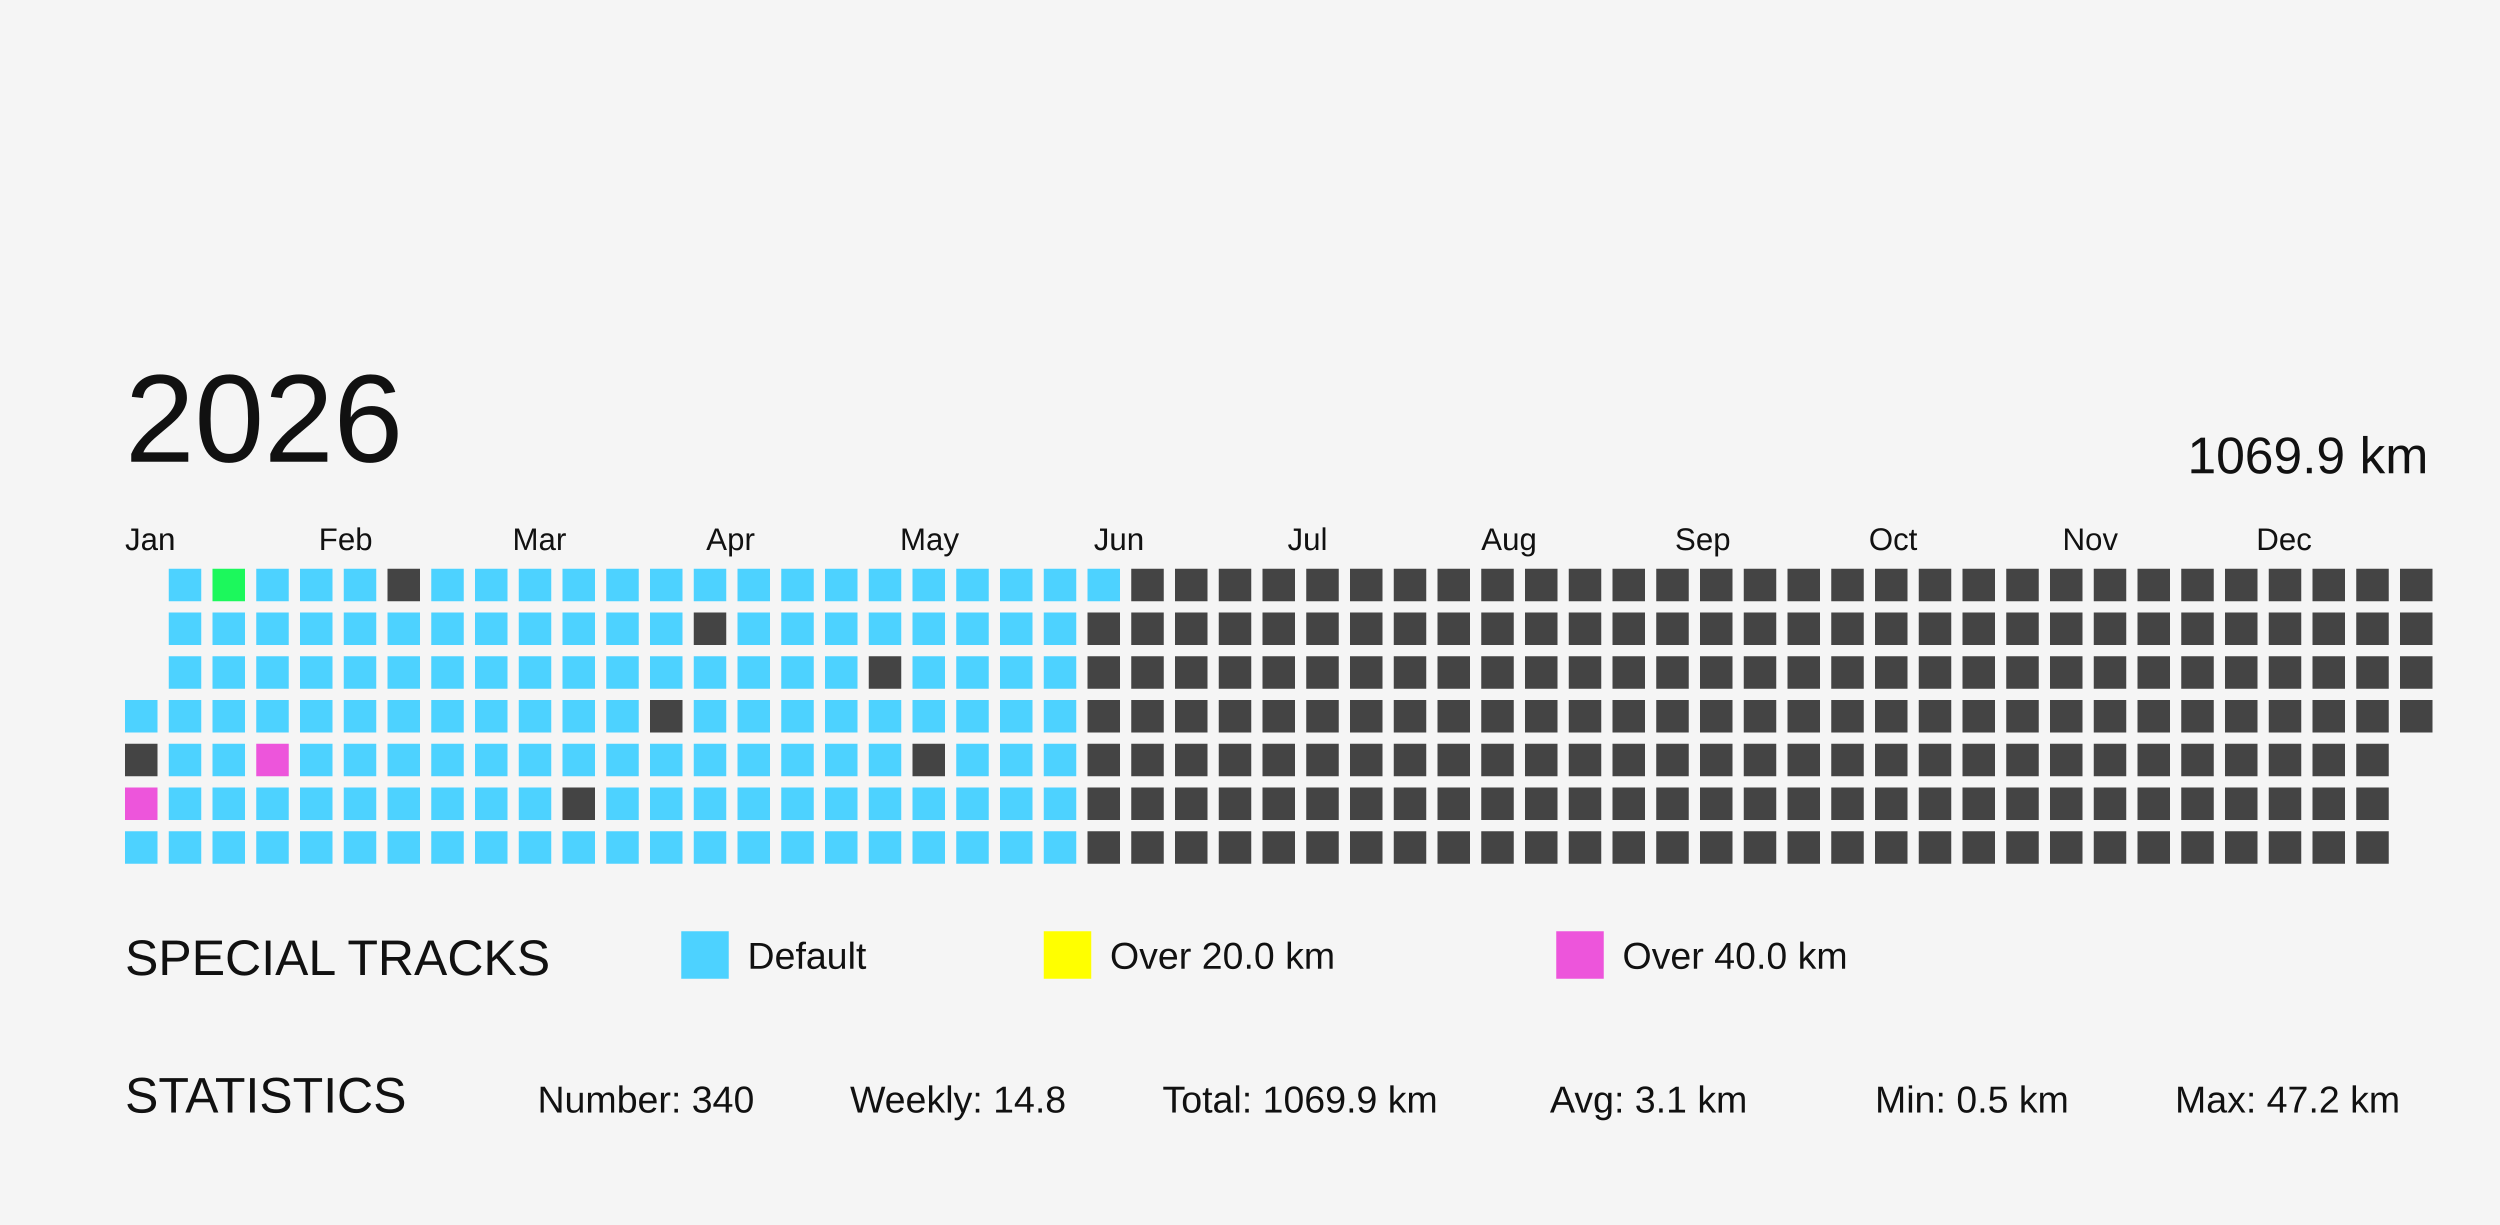
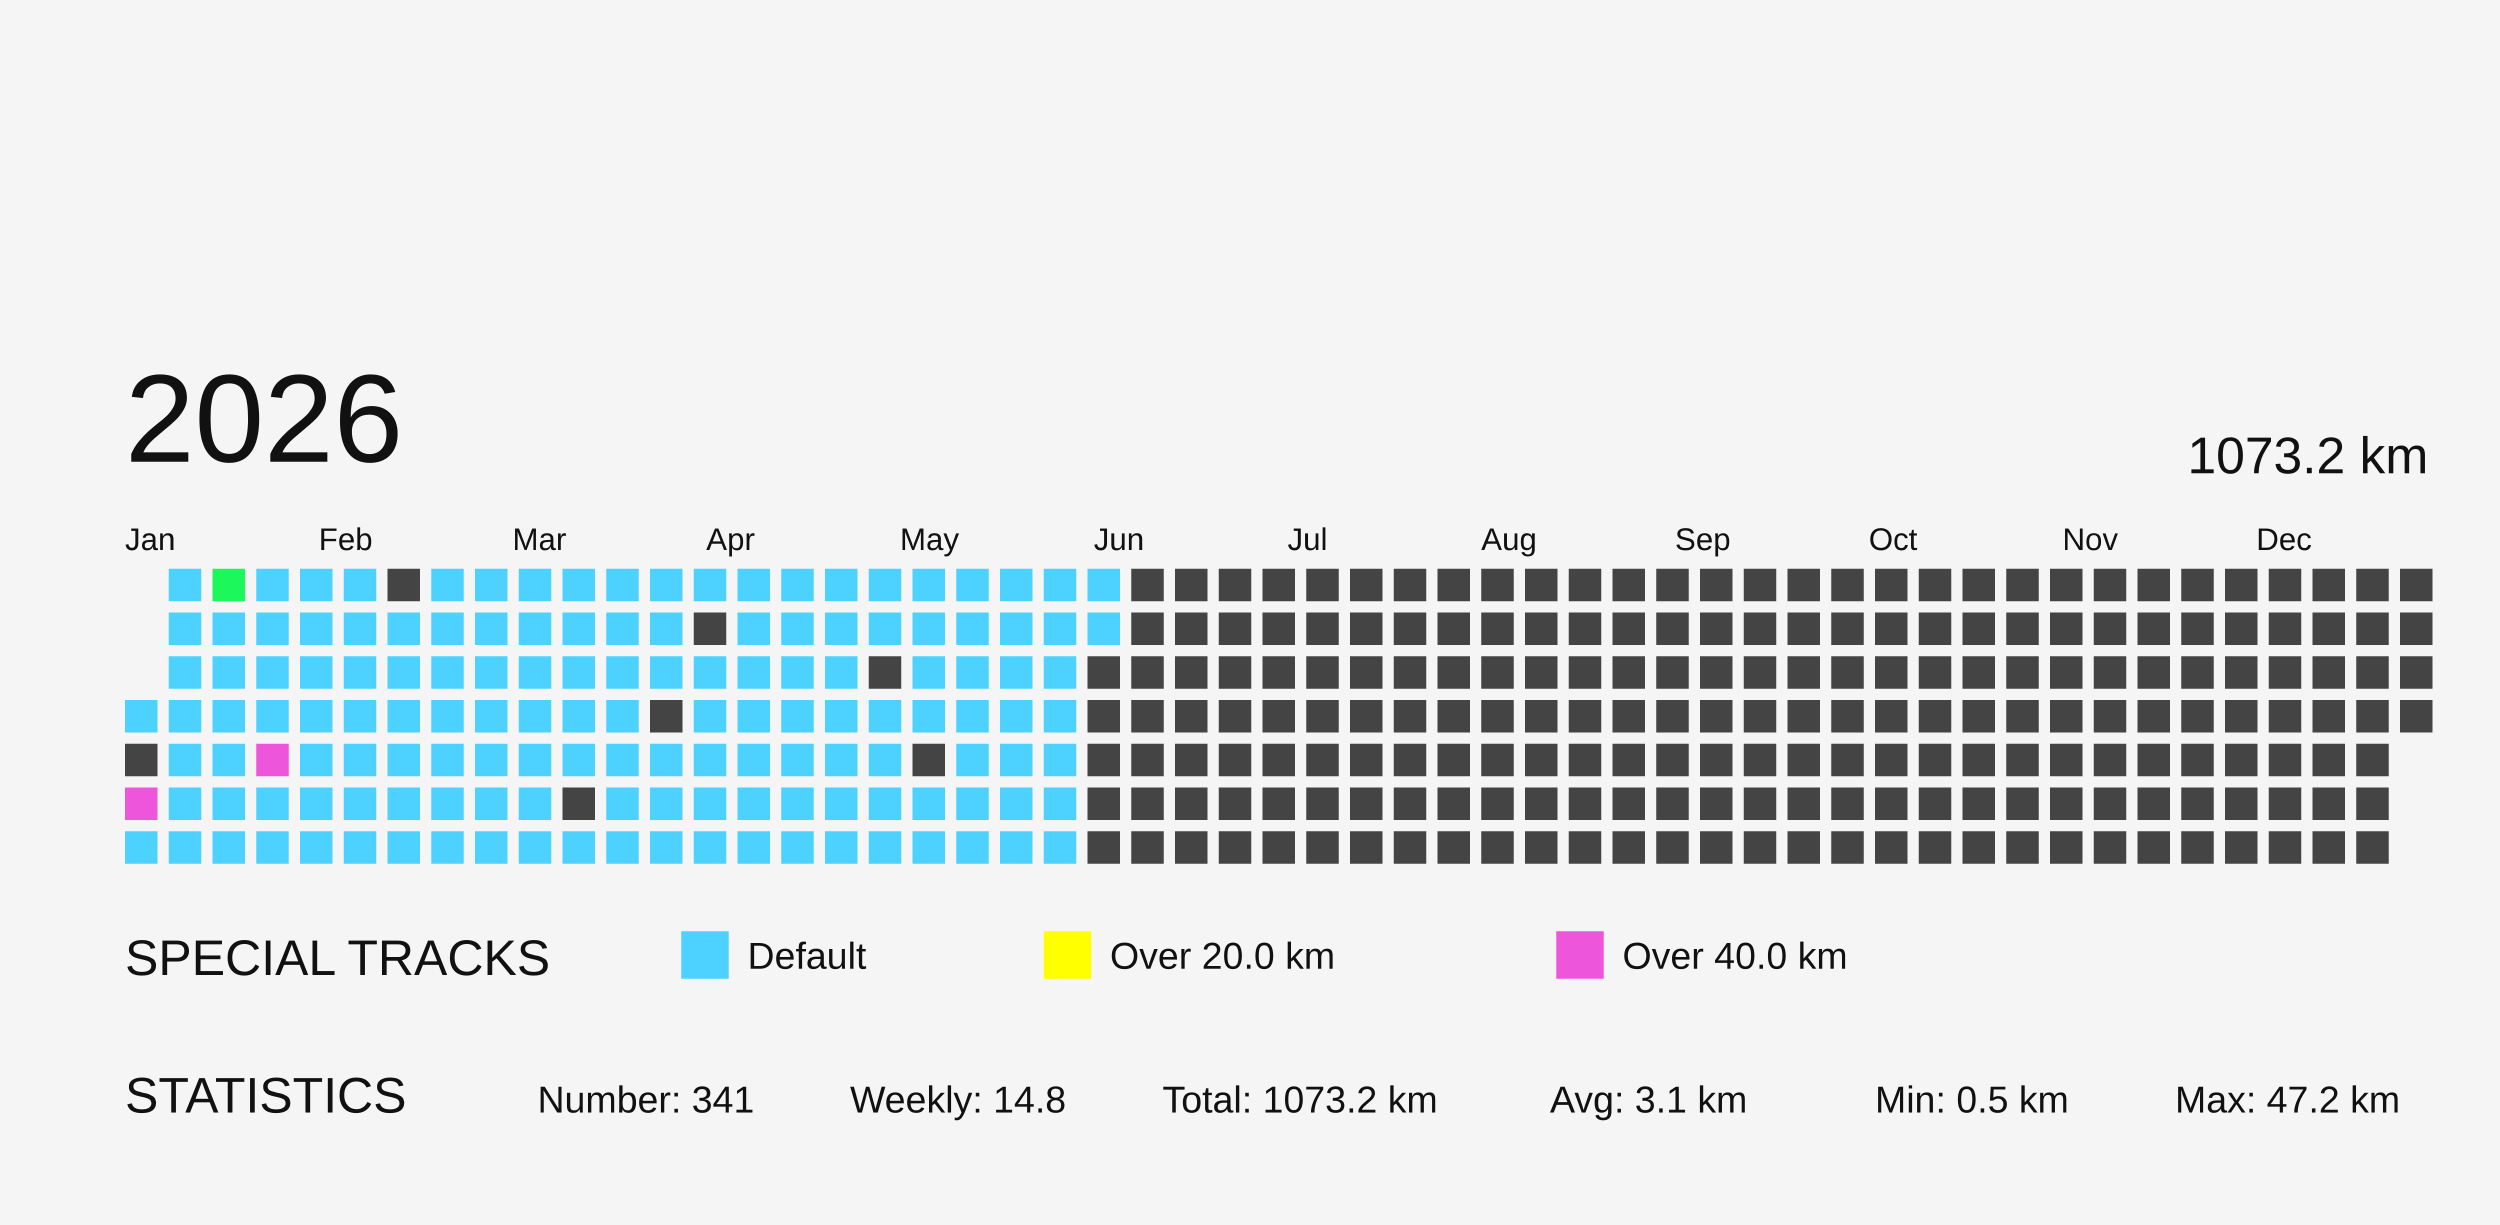
<svg xmlns="http://www.w3.org/2000/svg" baseProfile="full" height="98mm" version="1.1" viewBox="0,0,200,98" width="200mm">
  <defs>
    <pattern height="2" id="indoor-stripe" patternUnits="userSpaceOnUse" width="2">
      <line stroke="white" stroke-opacity="0.45" stroke-width="0.5" x1="0" x2="2" y1="2" y2="0" />
    </pattern>
  </defs>
  <rect fill="#f5f5f5" height="98" width="200" x="0" y="0" />
  <text fill="#111111" style="font-size:4px; font-family:Arial" x="10" y="78">SPECIAL TRACKS</text>
  <rect fill="#4DD2FF" height="2.8" stroke="#4DD2FF" width="2.8" x="55" y="75" />
  <text fill="#111111" style="font-size:3px; font-family:Arial" x="59.8" y="77.5">Default</text>
  <rect fill="#FFFF00" height="2.8" stroke="#FFFF00" width="2.8" x="84" y="75" />
  <text fill="#111111" style="font-size:3px; font-family:Arial" x="88.8" y="77.5">Over 20.0 km</text>
  <rect fill="#ED55DB" height="2.8" stroke="#ED55DB" width="2.8" x="125" y="75" />
  <text fill="#111111" style="font-size:3px; font-family:Arial" x="129.8" y="77.5">Over 40.0 km</text>
  <text fill="#111111" style="font-size:4px; font-family:Arial" x="10" y="89">STATISTICS</text>
-   <text fill="#111111" style="font-size:3px; font-family:Arial" x="43" y="89">Number: 340</text>
+   <text fill="#111111" style="font-size:3px; font-family:Arial" x="43" y="89">Number: 341</text>
  <text fill="#111111" style="font-size:3px; font-family:Arial" x="68" y="89">Weekly: 14.8</text>
-   <text fill="#111111" style="font-size:3px; font-family:Arial" x="93" y="89">Total: 1069.9 km</text>
+   <text fill="#111111" style="font-size:3px; font-family:Arial" x="93" y="89">Total: 1073.2 km</text>
  <text fill="#111111" style="font-size:3px; font-family:Arial" x="124" y="89">Avg: 3.1 km</text>
  <text fill="#111111" style="font-size:3px; font-family:Arial" x="150" y="89">Min: 0.5 km</text>
  <text fill="#111111" style="font-size:3px; font-family:Arial" x="174" y="89">Max: 47.2 km</text>
  <text dominant-baseline="hanging" fill="#111111" style="font-size:10.0px; font-family:Arial;" x="10" y="30">2026</text>
-   <text dominant-baseline="hanging" fill="#111111" style="font-size:4.125px; font-family:Arial;" x="175" y="35">1069.9 km</text>
+   <text dominant-baseline="hanging" fill="#111111" style="font-size:4.125px; font-family:Arial;" x="175" y="35">1073.2 km</text>
  <text fill="#111111" style="font-size:2.5px; font-family:Arial" x="10.0" y="44">Jan</text>
  <text fill="#111111" style="font-size:2.5px; font-family:Arial" x="25.5" y="44">Feb</text>
  <text fill="#111111" style="font-size:2.5px; font-family:Arial" x="41.0" y="44">Mar</text>
  <text fill="#111111" style="font-size:2.5px; font-family:Arial" x="56.5" y="44">Apr</text>
  <text fill="#111111" style="font-size:2.5px; font-family:Arial" x="72.0" y="44">May</text>
  <text fill="#111111" style="font-size:2.5px; font-family:Arial" x="87.5" y="44">Jun</text>
  <text fill="#111111" style="font-size:2.5px; font-family:Arial" x="103.0" y="44">Jul</text>
  <text fill="#111111" style="font-size:2.5px; font-family:Arial" x="118.5" y="44">Aug</text>
  <text fill="#111111" style="font-size:2.5px; font-family:Arial" x="134.0" y="44">Sep</text>
  <text fill="#111111" style="font-size:2.5px; font-family:Arial" x="149.5" y="44">Oct</text>
  <text fill="#111111" style="font-size:2.5px; font-family:Arial" x="165.0" y="44">Nov</text>
  <text fill="#111111" style="font-size:2.5px; font-family:Arial" x="180.5" y="44">Dec</text>
  <rect fill="#4dd2ff" height="2.6" width="2.6" x="10.0" y="56.0" />
  <rect fill="#444444" height="2.6" width="2.6" x="10.0" y="59.5" />
  <rect fill="#ED55DB" height="2.6" width="2.6" x="10.0" y="63.0" />
  <rect fill="#4dd2ff" height="2.6" width="2.6" x="10.0" y="66.5" />
  <rect fill="#4dd2ff" height="2.6" width="2.6" x="13.5" y="45.5" />
  <rect fill="#4dd2ff" height="2.6" width="2.6" x="13.5" y="49.0" />
  <rect fill="#4dd2ff" height="2.6" width="2.6" x="13.5" y="52.5" />
  <rect fill="#4dd2ff" height="2.6" width="2.6" x="13.5" y="56.0" />
  <rect fill="#4dd2ff" height="2.6" width="2.6" x="13.5" y="59.5" />
  <rect fill="#4dd2ff" height="2.6" width="2.6" x="13.5" y="63.0" />
  <rect fill="#4dd2ff" height="2.6" width="2.6" x="13.5" y="66.5" />
  <rect fill="#1cf85c" height="2.6" width="2.6" x="17.0" y="45.5" />
  <rect fill="#4dd2ff" height="2.6" width="2.6" x="17.0" y="49.0" />
  <rect fill="#4dd2ff" height="2.6" width="2.6" x="17.0" y="52.5" />
  <rect fill="#4dd2ff" height="2.6" width="2.6" x="17.0" y="56.0" />
  <rect fill="#4dd2ff" height="2.6" width="2.6" x="17.0" y="59.5" />
  <rect fill="#4dd2ff" height="2.6" width="2.6" x="17.0" y="63.0" />
  <rect fill="#4dd2ff" height="2.6" width="2.6" x="17.0" y="66.5" />
  <rect fill="#4dd2ff" height="2.6" width="2.6" x="20.5" y="45.5" />
  <rect fill="#4dd2ff" height="2.6" width="2.6" x="20.5" y="49.0" />
  <rect fill="#4dd2ff" height="2.6" width="2.6" x="20.5" y="52.5" />
  <rect fill="#4dd2ff" height="2.6" width="2.6" x="20.5" y="56.0" />
  <rect fill="#ED55DB" height="2.6" width="2.6" x="20.5" y="59.5" />
  <rect fill="#4dd2ff" height="2.6" width="2.6" x="20.5" y="63.0" />
  <rect fill="#4dd2ff" height="2.6" width="2.6" x="20.5" y="66.5" />
  <rect fill="#4dd2ff" height="2.6" width="2.6" x="24.0" y="45.5" />
  <rect fill="#4dd2ff" height="2.6" width="2.6" x="24.0" y="49.0" />
  <rect fill="#4dd2ff" height="2.6" width="2.6" x="24.0" y="52.5" />
  <rect fill="#4dd2ff" height="2.6" width="2.6" x="24.0" y="56.0" />
  <rect fill="#4dd2ff" height="2.6" width="2.6" x="24.0" y="59.5" />
  <rect fill="#4dd2ff" height="2.6" width="2.6" x="24.0" y="63.0" />
  <rect fill="#4dd2ff" height="2.6" width="2.6" x="24.0" y="66.5" />
  <rect fill="#4dd2ff" height="2.6" width="2.6" x="27.5" y="45.5" />
  <rect fill="#4dd2ff" height="2.6" width="2.6" x="27.5" y="49.0" />
  <rect fill="#4dd2ff" height="2.6" width="2.6" x="27.5" y="52.5" />
  <rect fill="#4dd2ff" height="2.6" width="2.6" x="27.5" y="56.0" />
  <rect fill="#4dd2ff" height="2.6" width="2.6" x="27.5" y="59.5" />
  <rect fill="#4dd2ff" height="2.6" width="2.6" x="27.5" y="63.0" />
  <rect fill="#4dd2ff" height="2.6" width="2.6" x="27.5" y="66.5" />
  <rect fill="#444444" height="2.6" width="2.6" x="31.0" y="45.5" />
  <rect fill="#4dd2ff" height="2.6" width="2.6" x="31.0" y="49.0" />
  <rect fill="#4dd2ff" height="2.6" width="2.6" x="31.0" y="52.5" />
  <rect fill="#4dd2ff" height="2.6" width="2.6" x="31.0" y="56.0" />
  <rect fill="#4dd2ff" height="2.6" width="2.6" x="31.0" y="59.5" />
  <rect fill="#4dd2ff" height="2.6" width="2.6" x="31.0" y="63.0" />
  <rect fill="#4dd2ff" height="2.6" width="2.6" x="31.0" y="66.5" />
  <rect fill="#4dd2ff" height="2.6" width="2.6" x="34.5" y="45.5" />
  <rect fill="#4dd2ff" height="2.6" width="2.6" x="34.5" y="49.0" />
  <rect fill="#4dd2ff" height="2.6" width="2.6" x="34.5" y="52.5" />
  <rect fill="#4dd2ff" height="2.6" width="2.6" x="34.5" y="56.0" />
  <rect fill="#4dd2ff" height="2.6" width="2.6" x="34.5" y="59.5" />
  <rect fill="#4dd2ff" height="2.6" width="2.6" x="34.5" y="63.0" />
  <rect fill="#4dd2ff" height="2.6" width="2.6" x="34.5" y="66.5" />
  <rect fill="#4dd2ff" height="2.6" width="2.6" x="38.0" y="45.5" />
  <rect fill="#4dd2ff" height="2.6" width="2.6" x="38.0" y="49.0" />
  <rect fill="#4dd2ff" height="2.6" width="2.6" x="38.0" y="52.5" />
  <rect fill="#4dd2ff" height="2.6" width="2.6" x="38.0" y="56.0" />
  <rect fill="#4dd2ff" height="2.6" width="2.6" x="38.0" y="59.5" />
  <rect fill="#4dd2ff" height="2.6" width="2.6" x="38.0" y="63.0" />
  <rect fill="#4dd2ff" height="2.6" width="2.6" x="38.0" y="66.5" />
  <rect fill="#4dd2ff" height="2.6" width="2.6" x="41.5" y="45.5" />
  <rect fill="#4dd2ff" height="2.6" width="2.6" x="41.5" y="49.0" />
  <rect fill="#4dd2ff" height="2.6" width="2.6" x="41.5" y="52.5" />
  <rect fill="#4dd2ff" height="2.6" width="2.6" x="41.5" y="56.0" />
  <rect fill="#4dd2ff" height="2.6" width="2.6" x="41.5" y="59.5" />
  <rect fill="#4dd2ff" height="2.6" width="2.6" x="41.5" y="63.0" />
  <rect fill="#4dd2ff" height="2.6" width="2.6" x="41.5" y="66.5" />
  <rect fill="#4dd2ff" height="2.6" width="2.6" x="45.0" y="45.5" />
  <rect fill="#4dd2ff" height="2.6" width="2.6" x="45.0" y="49.0" />
  <rect fill="#4dd2ff" height="2.6" width="2.6" x="45.0" y="52.5" />
  <rect fill="#4dd2ff" height="2.6" width="2.6" x="45.0" y="56.0" />
  <rect fill="#4dd2ff" height="2.6" width="2.6" x="45.0" y="59.5" />
  <rect fill="#444444" height="2.6" width="2.6" x="45.0" y="63.0" />
  <rect fill="#4dd2ff" height="2.6" width="2.6" x="45.0" y="66.5" />
  <rect fill="#4dd2ff" height="2.6" width="2.6" x="48.5" y="45.5" />
  <rect fill="#4dd2ff" height="2.6" width="2.6" x="48.5" y="49.0" />
  <rect fill="#4dd2ff" height="2.6" width="2.6" x="48.5" y="52.5" />
  <rect fill="#4dd2ff" height="2.6" width="2.6" x="48.5" y="56.0" />
  <rect fill="#4dd2ff" height="2.6" width="2.6" x="48.5" y="59.5" />
  <rect fill="#4dd2ff" height="2.6" width="2.6" x="48.5" y="63.0" />
  <rect fill="#4dd2ff" height="2.6" width="2.6" x="48.5" y="66.5" />
  <rect fill="#4dd2ff" height="2.6" width="2.6" x="52.0" y="45.5" />
  <rect fill="#4dd2ff" height="2.6" width="2.6" x="52.0" y="49.0" />
  <rect fill="#4dd2ff" height="2.6" width="2.6" x="52.0" y="52.5" />
  <rect fill="#444444" height="2.6" width="2.6" x="52.0" y="56.0" />
  <rect fill="#4dd2ff" height="2.6" width="2.6" x="52.0" y="59.5" />
  <rect fill="#4dd2ff" height="2.6" width="2.6" x="52.0" y="63.0" />
  <rect fill="#4dd2ff" height="2.6" width="2.6" x="52.0" y="66.5" />
  <rect fill="#4dd2ff" height="2.6" width="2.6" x="55.5" y="45.5" />
  <rect fill="#444444" height="2.6" width="2.6" x="55.5" y="49.0" />
  <rect fill="#4dd2ff" height="2.6" width="2.6" x="55.5" y="52.5" />
  <rect fill="#4dd2ff" height="2.6" width="2.6" x="55.5" y="56.0" />
  <rect fill="#4dd2ff" height="2.6" width="2.6" x="55.5" y="59.5" />
  <rect fill="#4dd2ff" height="2.6" width="2.6" x="55.5" y="63.0" />
  <rect fill="#4dd2ff" height="2.6" width="2.6" x="55.5" y="66.5" />
  <rect fill="#4dd2ff" height="2.6" width="2.6" x="59.0" y="45.5" />
  <rect fill="#4dd2ff" height="2.6" width="2.6" x="59.0" y="49.0" />
  <rect fill="#4dd2ff" height="2.6" width="2.6" x="59.0" y="52.5" />
  <rect fill="#4dd2ff" height="2.6" width="2.6" x="59.0" y="56.0" />
  <rect fill="#4dd2ff" height="2.6" width="2.6" x="59.0" y="59.5" />
  <rect fill="#4dd2ff" height="2.6" width="2.6" x="59.0" y="63.0" />
  <rect fill="#4dd2ff" height="2.6" width="2.6" x="59.0" y="66.5" />
  <rect fill="#4dd2ff" height="2.6" width="2.6" x="62.5" y="45.5" />
  <rect fill="#4dd2ff" height="2.6" width="2.6" x="62.5" y="49.0" />
  <rect fill="#4dd2ff" height="2.6" width="2.6" x="62.5" y="52.5" />
  <rect fill="#4dd2ff" height="2.6" width="2.6" x="62.5" y="56.0" />
  <rect fill="#4dd2ff" height="2.6" width="2.6" x="62.5" y="59.5" />
  <rect fill="#4dd2ff" height="2.6" width="2.6" x="62.5" y="63.0" />
  <rect fill="#4dd2ff" height="2.6" width="2.6" x="62.5" y="66.5" />
  <rect fill="#4dd2ff" height="2.6" width="2.6" x="66.0" y="45.5" />
  <rect fill="#4dd2ff" height="2.6" width="2.6" x="66.0" y="49.0" />
  <rect fill="#4dd2ff" height="2.6" width="2.6" x="66.0" y="52.5" />
  <rect fill="#4dd2ff" height="2.6" width="2.6" x="66.0" y="56.0" />
  <rect fill="#4dd2ff" height="2.6" width="2.6" x="66.0" y="59.5" />
  <rect fill="#4dd2ff" height="2.6" width="2.6" x="66.0" y="63.0" />
  <rect fill="#4dd2ff" height="2.6" width="2.6" x="66.0" y="66.5" />
  <rect fill="#4dd2ff" height="2.6" width="2.6" x="69.5" y="45.5" />
  <rect fill="#4dd2ff" height="2.6" width="2.6" x="69.5" y="49.0" />
  <rect fill="#444444" height="2.6" width="2.6" x="69.5" y="52.5" />
  <rect fill="#4dd2ff" height="2.6" width="2.6" x="69.5" y="56.0" />
  <rect fill="#4dd2ff" height="2.6" width="2.6" x="69.5" y="59.5" />
  <rect fill="#4dd2ff" height="2.6" width="2.6" x="69.5" y="63.0" />
  <rect fill="#4dd2ff" height="2.6" width="2.6" x="69.5" y="66.5" />
  <rect fill="#4dd2ff" height="2.6" width="2.6" x="73.0" y="45.5" />
  <rect fill="#4dd2ff" height="2.6" width="2.6" x="73.0" y="49.0" />
  <rect fill="#4dd2ff" height="2.6" width="2.6" x="73.0" y="52.5" />
  <rect fill="#4dd2ff" height="2.6" width="2.6" x="73.0" y="56.0" />
  <rect fill="#444444" height="2.6" width="2.6" x="73.0" y="59.5" />
  <rect fill="#4dd2ff" height="2.6" width="2.6" x="73.0" y="63.0" />
  <rect fill="#4dd2ff" height="2.6" width="2.6" x="73.0" y="66.5" />
  <rect fill="#4dd2ff" height="2.6" width="2.6" x="76.5" y="45.5" />
  <rect fill="#4dd2ff" height="2.6" width="2.6" x="76.5" y="49.0" />
  <rect fill="#4dd2ff" height="2.6" width="2.6" x="76.5" y="52.5" />
  <rect fill="#4dd2ff" height="2.6" width="2.6" x="76.5" y="56.0" />
  <rect fill="#4dd2ff" height="2.6" width="2.6" x="76.5" y="59.5" />
  <rect fill="#4dd2ff" height="2.6" width="2.6" x="76.5" y="63.0" />
  <rect fill="#4dd2ff" height="2.6" width="2.6" x="76.5" y="66.5" />
  <rect fill="#4dd2ff" height="2.6" width="2.6" x="80.0" y="45.5" />
  <rect fill="#4dd2ff" height="2.6" width="2.6" x="80.0" y="49.0" />
  <rect fill="#4dd2ff" height="2.6" width="2.6" x="80.0" y="52.5" />
  <rect fill="#4dd2ff" height="2.6" width="2.6" x="80.0" y="56.0" />
  <rect fill="#4dd2ff" height="2.6" width="2.6" x="80.0" y="59.5" />
  <rect fill="#4dd2ff" height="2.6" width="2.6" x="80.0" y="63.0" />
  <rect fill="#4dd2ff" height="2.6" width="2.6" x="80.0" y="66.5" />
  <rect fill="#4dd2ff" height="2.6" width="2.6" x="83.5" y="45.5" />
  <rect fill="#4dd2ff" height="2.6" width="2.6" x="83.5" y="49.0" />
  <rect fill="#4dd2ff" height="2.6" width="2.6" x="83.5" y="52.5" />
  <rect fill="#4dd2ff" height="2.6" width="2.6" x="83.5" y="56.0" />
  <rect fill="#4dd2ff" height="2.6" width="2.6" x="83.5" y="59.5" />
  <rect fill="#4dd2ff" height="2.6" width="2.6" x="83.5" y="63.0" />
  <rect fill="#4dd2ff" height="2.6" width="2.6" x="83.5" y="66.5" />
  <rect fill="#4dd2ff" height="2.6" width="2.6" x="87.0" y="45.5" />
-   <rect fill="#444444" height="2.6" width="2.6" x="87.0" y="49.0" />
+   <rect fill="#4dd2ff" height="2.6" width="2.6" x="87.0" y="49.0" />
  <rect fill="#444444" height="2.6" width="2.6" x="87.0" y="52.5" />
  <rect fill="#444444" height="2.6" width="2.6" x="87.0" y="56.0" />
  <rect fill="#444444" height="2.6" width="2.6" x="87.0" y="59.5" />
  <rect fill="#444444" height="2.6" width="2.6" x="87.0" y="63.0" />
  <rect fill="#444444" height="2.6" width="2.6" x="87.0" y="66.5" />
  <rect fill="#444444" height="2.6" width="2.6" x="90.5" y="45.5" />
  <rect fill="#444444" height="2.6" width="2.6" x="90.5" y="49.0" />
  <rect fill="#444444" height="2.6" width="2.6" x="90.5" y="52.5" />
  <rect fill="#444444" height="2.6" width="2.6" x="90.5" y="56.0" />
  <rect fill="#444444" height="2.6" width="2.6" x="90.5" y="59.5" />
  <rect fill="#444444" height="2.6" width="2.6" x="90.5" y="63.0" />
  <rect fill="#444444" height="2.6" width="2.6" x="90.5" y="66.5" />
  <rect fill="#444444" height="2.6" width="2.6" x="94.0" y="45.5" />
  <rect fill="#444444" height="2.6" width="2.6" x="94.0" y="49.0" />
  <rect fill="#444444" height="2.6" width="2.6" x="94.0" y="52.5" />
  <rect fill="#444444" height="2.6" width="2.6" x="94.0" y="56.0" />
  <rect fill="#444444" height="2.6" width="2.6" x="94.0" y="59.5" />
  <rect fill="#444444" height="2.6" width="2.6" x="94.0" y="63.0" />
  <rect fill="#444444" height="2.6" width="2.6" x="94.0" y="66.5" />
  <rect fill="#444444" height="2.6" width="2.6" x="97.5" y="45.5" />
  <rect fill="#444444" height="2.6" width="2.6" x="97.5" y="49.0" />
  <rect fill="#444444" height="2.6" width="2.6" x="97.5" y="52.5" />
  <rect fill="#444444" height="2.6" width="2.6" x="97.5" y="56.0" />
  <rect fill="#444444" height="2.6" width="2.6" x="97.5" y="59.5" />
  <rect fill="#444444" height="2.6" width="2.6" x="97.5" y="63.0" />
  <rect fill="#444444" height="2.6" width="2.6" x="97.5" y="66.5" />
  <rect fill="#444444" height="2.6" width="2.6" x="101.0" y="45.5" />
  <rect fill="#444444" height="2.6" width="2.6" x="101.0" y="49.0" />
  <rect fill="#444444" height="2.6" width="2.6" x="101.0" y="52.5" />
  <rect fill="#444444" height="2.6" width="2.6" x="101.0" y="56.0" />
  <rect fill="#444444" height="2.6" width="2.6" x="101.0" y="59.5" />
  <rect fill="#444444" height="2.6" width="2.6" x="101.0" y="63.0" />
  <rect fill="#444444" height="2.6" width="2.6" x="101.0" y="66.5" />
  <rect fill="#444444" height="2.6" width="2.6" x="104.5" y="45.5" />
  <rect fill="#444444" height="2.6" width="2.6" x="104.5" y="49.0" />
  <rect fill="#444444" height="2.6" width="2.6" x="104.5" y="52.5" />
  <rect fill="#444444" height="2.6" width="2.6" x="104.5" y="56.0" />
  <rect fill="#444444" height="2.6" width="2.6" x="104.5" y="59.5" />
  <rect fill="#444444" height="2.6" width="2.6" x="104.5" y="63.0" />
  <rect fill="#444444" height="2.6" width="2.6" x="104.5" y="66.5" />
  <rect fill="#444444" height="2.6" width="2.6" x="108.0" y="45.5" />
  <rect fill="#444444" height="2.6" width="2.6" x="108.0" y="49.0" />
  <rect fill="#444444" height="2.6" width="2.6" x="108.0" y="52.5" />
  <rect fill="#444444" height="2.6" width="2.6" x="108.0" y="56.0" />
  <rect fill="#444444" height="2.6" width="2.6" x="108.0" y="59.5" />
  <rect fill="#444444" height="2.6" width="2.6" x="108.0" y="63.0" />
  <rect fill="#444444" height="2.6" width="2.6" x="108.0" y="66.5" />
  <rect fill="#444444" height="2.6" width="2.6" x="111.5" y="45.5" />
  <rect fill="#444444" height="2.6" width="2.6" x="111.5" y="49.0" />
  <rect fill="#444444" height="2.6" width="2.6" x="111.5" y="52.5" />
  <rect fill="#444444" height="2.6" width="2.6" x="111.5" y="56.0" />
  <rect fill="#444444" height="2.6" width="2.6" x="111.5" y="59.5" />
  <rect fill="#444444" height="2.6" width="2.6" x="111.5" y="63.0" />
  <rect fill="#444444" height="2.6" width="2.6" x="111.5" y="66.5" />
  <rect fill="#444444" height="2.6" width="2.6" x="115.0" y="45.5" />
  <rect fill="#444444" height="2.6" width="2.6" x="115.0" y="49.0" />
  <rect fill="#444444" height="2.6" width="2.6" x="115.0" y="52.5" />
  <rect fill="#444444" height="2.6" width="2.6" x="115.0" y="56.0" />
  <rect fill="#444444" height="2.6" width="2.6" x="115.0" y="59.5" />
  <rect fill="#444444" height="2.6" width="2.6" x="115.0" y="63.0" />
  <rect fill="#444444" height="2.6" width="2.6" x="115.0" y="66.5" />
  <rect fill="#444444" height="2.6" width="2.6" x="118.5" y="45.5" />
  <rect fill="#444444" height="2.6" width="2.6" x="118.5" y="49.0" />
  <rect fill="#444444" height="2.6" width="2.6" x="118.5" y="52.5" />
  <rect fill="#444444" height="2.6" width="2.6" x="118.5" y="56.0" />
  <rect fill="#444444" height="2.6" width="2.6" x="118.5" y="59.5" />
  <rect fill="#444444" height="2.6" width="2.6" x="118.5" y="63.0" />
  <rect fill="#444444" height="2.6" width="2.6" x="118.5" y="66.5" />
  <rect fill="#444444" height="2.6" width="2.6" x="122.0" y="45.5" />
  <rect fill="#444444" height="2.6" width="2.6" x="122.0" y="49.0" />
  <rect fill="#444444" height="2.6" width="2.6" x="122.0" y="52.5" />
  <rect fill="#444444" height="2.6" width="2.6" x="122.0" y="56.0" />
  <rect fill="#444444" height="2.6" width="2.6" x="122.0" y="59.5" />
  <rect fill="#444444" height="2.6" width="2.6" x="122.0" y="63.0" />
  <rect fill="#444444" height="2.6" width="2.6" x="122.0" y="66.5" />
  <rect fill="#444444" height="2.6" width="2.6" x="125.5" y="45.5" />
  <rect fill="#444444" height="2.6" width="2.6" x="125.5" y="49.0" />
  <rect fill="#444444" height="2.6" width="2.6" x="125.5" y="52.5" />
  <rect fill="#444444" height="2.6" width="2.6" x="125.5" y="56.0" />
  <rect fill="#444444" height="2.6" width="2.6" x="125.5" y="59.5" />
  <rect fill="#444444" height="2.6" width="2.6" x="125.5" y="63.0" />
  <rect fill="#444444" height="2.6" width="2.6" x="125.5" y="66.5" />
  <rect fill="#444444" height="2.6" width="2.6" x="129.0" y="45.5" />
  <rect fill="#444444" height="2.6" width="2.6" x="129.0" y="49.0" />
  <rect fill="#444444" height="2.6" width="2.6" x="129.0" y="52.5" />
  <rect fill="#444444" height="2.6" width="2.6" x="129.0" y="56.0" />
  <rect fill="#444444" height="2.6" width="2.6" x="129.0" y="59.5" />
  <rect fill="#444444" height="2.6" width="2.6" x="129.0" y="63.0" />
  <rect fill="#444444" height="2.6" width="2.6" x="129.0" y="66.5" />
  <rect fill="#444444" height="2.6" width="2.6" x="132.5" y="45.5" />
  <rect fill="#444444" height="2.6" width="2.6" x="132.5" y="49.0" />
  <rect fill="#444444" height="2.6" width="2.6" x="132.5" y="52.5" />
  <rect fill="#444444" height="2.6" width="2.6" x="132.5" y="56.0" />
  <rect fill="#444444" height="2.6" width="2.6" x="132.5" y="59.5" />
  <rect fill="#444444" height="2.6" width="2.6" x="132.5" y="63.0" />
  <rect fill="#444444" height="2.6" width="2.6" x="132.5" y="66.5" />
  <rect fill="#444444" height="2.6" width="2.6" x="136.0" y="45.5" />
  <rect fill="#444444" height="2.6" width="2.6" x="136.0" y="49.0" />
  <rect fill="#444444" height="2.6" width="2.6" x="136.0" y="52.5" />
  <rect fill="#444444" height="2.6" width="2.6" x="136.0" y="56.0" />
  <rect fill="#444444" height="2.6" width="2.6" x="136.0" y="59.5" />
  <rect fill="#444444" height="2.6" width="2.6" x="136.0" y="63.0" />
  <rect fill="#444444" height="2.6" width="2.6" x="136.0" y="66.5" />
  <rect fill="#444444" height="2.6" width="2.6" x="139.5" y="45.5" />
  <rect fill="#444444" height="2.6" width="2.6" x="139.5" y="49.0" />
  <rect fill="#444444" height="2.6" width="2.6" x="139.5" y="52.5" />
  <rect fill="#444444" height="2.6" width="2.6" x="139.5" y="56.0" />
  <rect fill="#444444" height="2.6" width="2.6" x="139.5" y="59.5" />
  <rect fill="#444444" height="2.6" width="2.6" x="139.5" y="63.0" />
  <rect fill="#444444" height="2.6" width="2.6" x="139.5" y="66.5" />
  <rect fill="#444444" height="2.6" width="2.6" x="143.0" y="45.5" />
  <rect fill="#444444" height="2.6" width="2.6" x="143.0" y="49.0" />
  <rect fill="#444444" height="2.6" width="2.6" x="143.0" y="52.5" />
  <rect fill="#444444" height="2.6" width="2.6" x="143.0" y="56.0" />
  <rect fill="#444444" height="2.6" width="2.6" x="143.0" y="59.5" />
  <rect fill="#444444" height="2.6" width="2.6" x="143.0" y="63.0" />
  <rect fill="#444444" height="2.6" width="2.6" x="143.0" y="66.5" />
  <rect fill="#444444" height="2.6" width="2.6" x="146.5" y="45.5" />
  <rect fill="#444444" height="2.6" width="2.6" x="146.5" y="49.0" />
  <rect fill="#444444" height="2.6" width="2.6" x="146.5" y="52.5" />
  <rect fill="#444444" height="2.6" width="2.6" x="146.5" y="56.0" />
  <rect fill="#444444" height="2.6" width="2.6" x="146.5" y="59.5" />
  <rect fill="#444444" height="2.6" width="2.6" x="146.5" y="63.0" />
  <rect fill="#444444" height="2.6" width="2.6" x="146.5" y="66.5" />
  <rect fill="#444444" height="2.6" width="2.6" x="150.0" y="45.5" />
  <rect fill="#444444" height="2.6" width="2.6" x="150.0" y="49.0" />
  <rect fill="#444444" height="2.6" width="2.6" x="150.0" y="52.5" />
  <rect fill="#444444" height="2.6" width="2.6" x="150.0" y="56.0" />
  <rect fill="#444444" height="2.6" width="2.6" x="150.0" y="59.5" />
  <rect fill="#444444" height="2.6" width="2.6" x="150.0" y="63.0" />
  <rect fill="#444444" height="2.6" width="2.6" x="150.0" y="66.5" />
  <rect fill="#444444" height="2.6" width="2.6" x="153.5" y="45.5" />
  <rect fill="#444444" height="2.6" width="2.6" x="153.5" y="49.0" />
  <rect fill="#444444" height="2.6" width="2.6" x="153.5" y="52.5" />
  <rect fill="#444444" height="2.6" width="2.6" x="153.5" y="56.0" />
  <rect fill="#444444" height="2.6" width="2.6" x="153.5" y="59.5" />
  <rect fill="#444444" height="2.6" width="2.6" x="153.5" y="63.0" />
  <rect fill="#444444" height="2.6" width="2.6" x="153.5" y="66.5" />
  <rect fill="#444444" height="2.6" width="2.6" x="157.0" y="45.5" />
  <rect fill="#444444" height="2.6" width="2.6" x="157.0" y="49.0" />
  <rect fill="#444444" height="2.6" width="2.6" x="157.0" y="52.5" />
  <rect fill="#444444" height="2.6" width="2.6" x="157.0" y="56.0" />
  <rect fill="#444444" height="2.6" width="2.6" x="157.0" y="59.5" />
  <rect fill="#444444" height="2.6" width="2.6" x="157.0" y="63.0" />
  <rect fill="#444444" height="2.6" width="2.6" x="157.0" y="66.5" />
  <rect fill="#444444" height="2.6" width="2.6" x="160.5" y="45.5" />
  <rect fill="#444444" height="2.6" width="2.6" x="160.5" y="49.0" />
  <rect fill="#444444" height="2.6" width="2.6" x="160.5" y="52.5" />
  <rect fill="#444444" height="2.6" width="2.6" x="160.5" y="56.0" />
  <rect fill="#444444" height="2.6" width="2.6" x="160.5" y="59.5" />
  <rect fill="#444444" height="2.6" width="2.6" x="160.5" y="63.0" />
  <rect fill="#444444" height="2.6" width="2.6" x="160.5" y="66.5" />
  <rect fill="#444444" height="2.6" width="2.6" x="164.0" y="45.5" />
  <rect fill="#444444" height="2.6" width="2.6" x="164.0" y="49.0" />
  <rect fill="#444444" height="2.6" width="2.6" x="164.0" y="52.5" />
  <rect fill="#444444" height="2.6" width="2.6" x="164.0" y="56.0" />
  <rect fill="#444444" height="2.6" width="2.6" x="164.0" y="59.5" />
  <rect fill="#444444" height="2.6" width="2.6" x="164.0" y="63.0" />
  <rect fill="#444444" height="2.6" width="2.6" x="164.0" y="66.5" />
  <rect fill="#444444" height="2.6" width="2.6" x="167.5" y="45.5" />
  <rect fill="#444444" height="2.6" width="2.6" x="167.5" y="49.0" />
  <rect fill="#444444" height="2.6" width="2.6" x="167.5" y="52.5" />
  <rect fill="#444444" height="2.6" width="2.6" x="167.5" y="56.0" />
  <rect fill="#444444" height="2.6" width="2.6" x="167.5" y="59.5" />
  <rect fill="#444444" height="2.6" width="2.6" x="167.5" y="63.0" />
  <rect fill="#444444" height="2.6" width="2.6" x="167.5" y="66.5" />
  <rect fill="#444444" height="2.6" width="2.6" x="171.0" y="45.5" />
  <rect fill="#444444" height="2.6" width="2.6" x="171.0" y="49.0" />
  <rect fill="#444444" height="2.6" width="2.6" x="171.0" y="52.5" />
  <rect fill="#444444" height="2.6" width="2.6" x="171.0" y="56.0" />
  <rect fill="#444444" height="2.6" width="2.6" x="171.0" y="59.5" />
  <rect fill="#444444" height="2.6" width="2.6" x="171.0" y="63.0" />
  <rect fill="#444444" height="2.6" width="2.6" x="171.0" y="66.5" />
  <rect fill="#444444" height="2.6" width="2.6" x="174.5" y="45.5" />
  <rect fill="#444444" height="2.6" width="2.6" x="174.5" y="49.0" />
  <rect fill="#444444" height="2.6" width="2.6" x="174.5" y="52.5" />
  <rect fill="#444444" height="2.6" width="2.6" x="174.5" y="56.0" />
  <rect fill="#444444" height="2.6" width="2.6" x="174.5" y="59.5" />
  <rect fill="#444444" height="2.6" width="2.6" x="174.5" y="63.0" />
  <rect fill="#444444" height="2.6" width="2.6" x="174.5" y="66.5" />
  <rect fill="#444444" height="2.6" width="2.6" x="178.0" y="45.5" />
  <rect fill="#444444" height="2.6" width="2.6" x="178.0" y="49.0" />
  <rect fill="#444444" height="2.6" width="2.6" x="178.0" y="52.5" />
  <rect fill="#444444" height="2.6" width="2.6" x="178.0" y="56.0" />
  <rect fill="#444444" height="2.6" width="2.6" x="178.0" y="59.5" />
  <rect fill="#444444" height="2.6" width="2.6" x="178.0" y="63.0" />
  <rect fill="#444444" height="2.6" width="2.6" x="178.0" y="66.5" />
  <rect fill="#444444" height="2.6" width="2.6" x="181.5" y="45.5" />
  <rect fill="#444444" height="2.6" width="2.6" x="181.5" y="49.0" />
  <rect fill="#444444" height="2.6" width="2.6" x="181.5" y="52.5" />
  <rect fill="#444444" height="2.6" width="2.6" x="181.5" y="56.0" />
  <rect fill="#444444" height="2.6" width="2.6" x="181.5" y="59.5" />
  <rect fill="#444444" height="2.6" width="2.6" x="181.5" y="63.0" />
  <rect fill="#444444" height="2.6" width="2.6" x="181.5" y="66.5" />
  <rect fill="#444444" height="2.6" width="2.6" x="185.0" y="45.5" />
  <rect fill="#444444" height="2.6" width="2.6" x="185.0" y="49.0" />
  <rect fill="#444444" height="2.6" width="2.6" x="185.0" y="52.5" />
  <rect fill="#444444" height="2.6" width="2.6" x="185.0" y="56.0" />
  <rect fill="#444444" height="2.6" width="2.6" x="185.0" y="59.5" />
  <rect fill="#444444" height="2.6" width="2.6" x="185.0" y="63.0" />
  <rect fill="#444444" height="2.6" width="2.6" x="185.0" y="66.5" />
  <rect fill="#444444" height="2.6" width="2.6" x="188.5" y="45.5" />
  <rect fill="#444444" height="2.6" width="2.6" x="188.5" y="49.0" />
  <rect fill="#444444" height="2.6" width="2.6" x="188.5" y="52.5" />
  <rect fill="#444444" height="2.6" width="2.6" x="188.5" y="56.0" />
  <rect fill="#444444" height="2.6" width="2.6" x="188.5" y="59.5" />
  <rect fill="#444444" height="2.6" width="2.6" x="188.5" y="63.0" />
  <rect fill="#444444" height="2.6" width="2.6" x="188.5" y="66.5" />
  <rect fill="#444444" height="2.6" width="2.6" x="192.0" y="45.5" />
  <rect fill="#444444" height="2.6" width="2.6" x="192.0" y="49.0" />
  <rect fill="#444444" height="2.6" width="2.6" x="192.0" y="52.5" />
  <rect fill="#444444" height="2.6" width="2.6" x="192.0" y="56.0" />
</svg>
